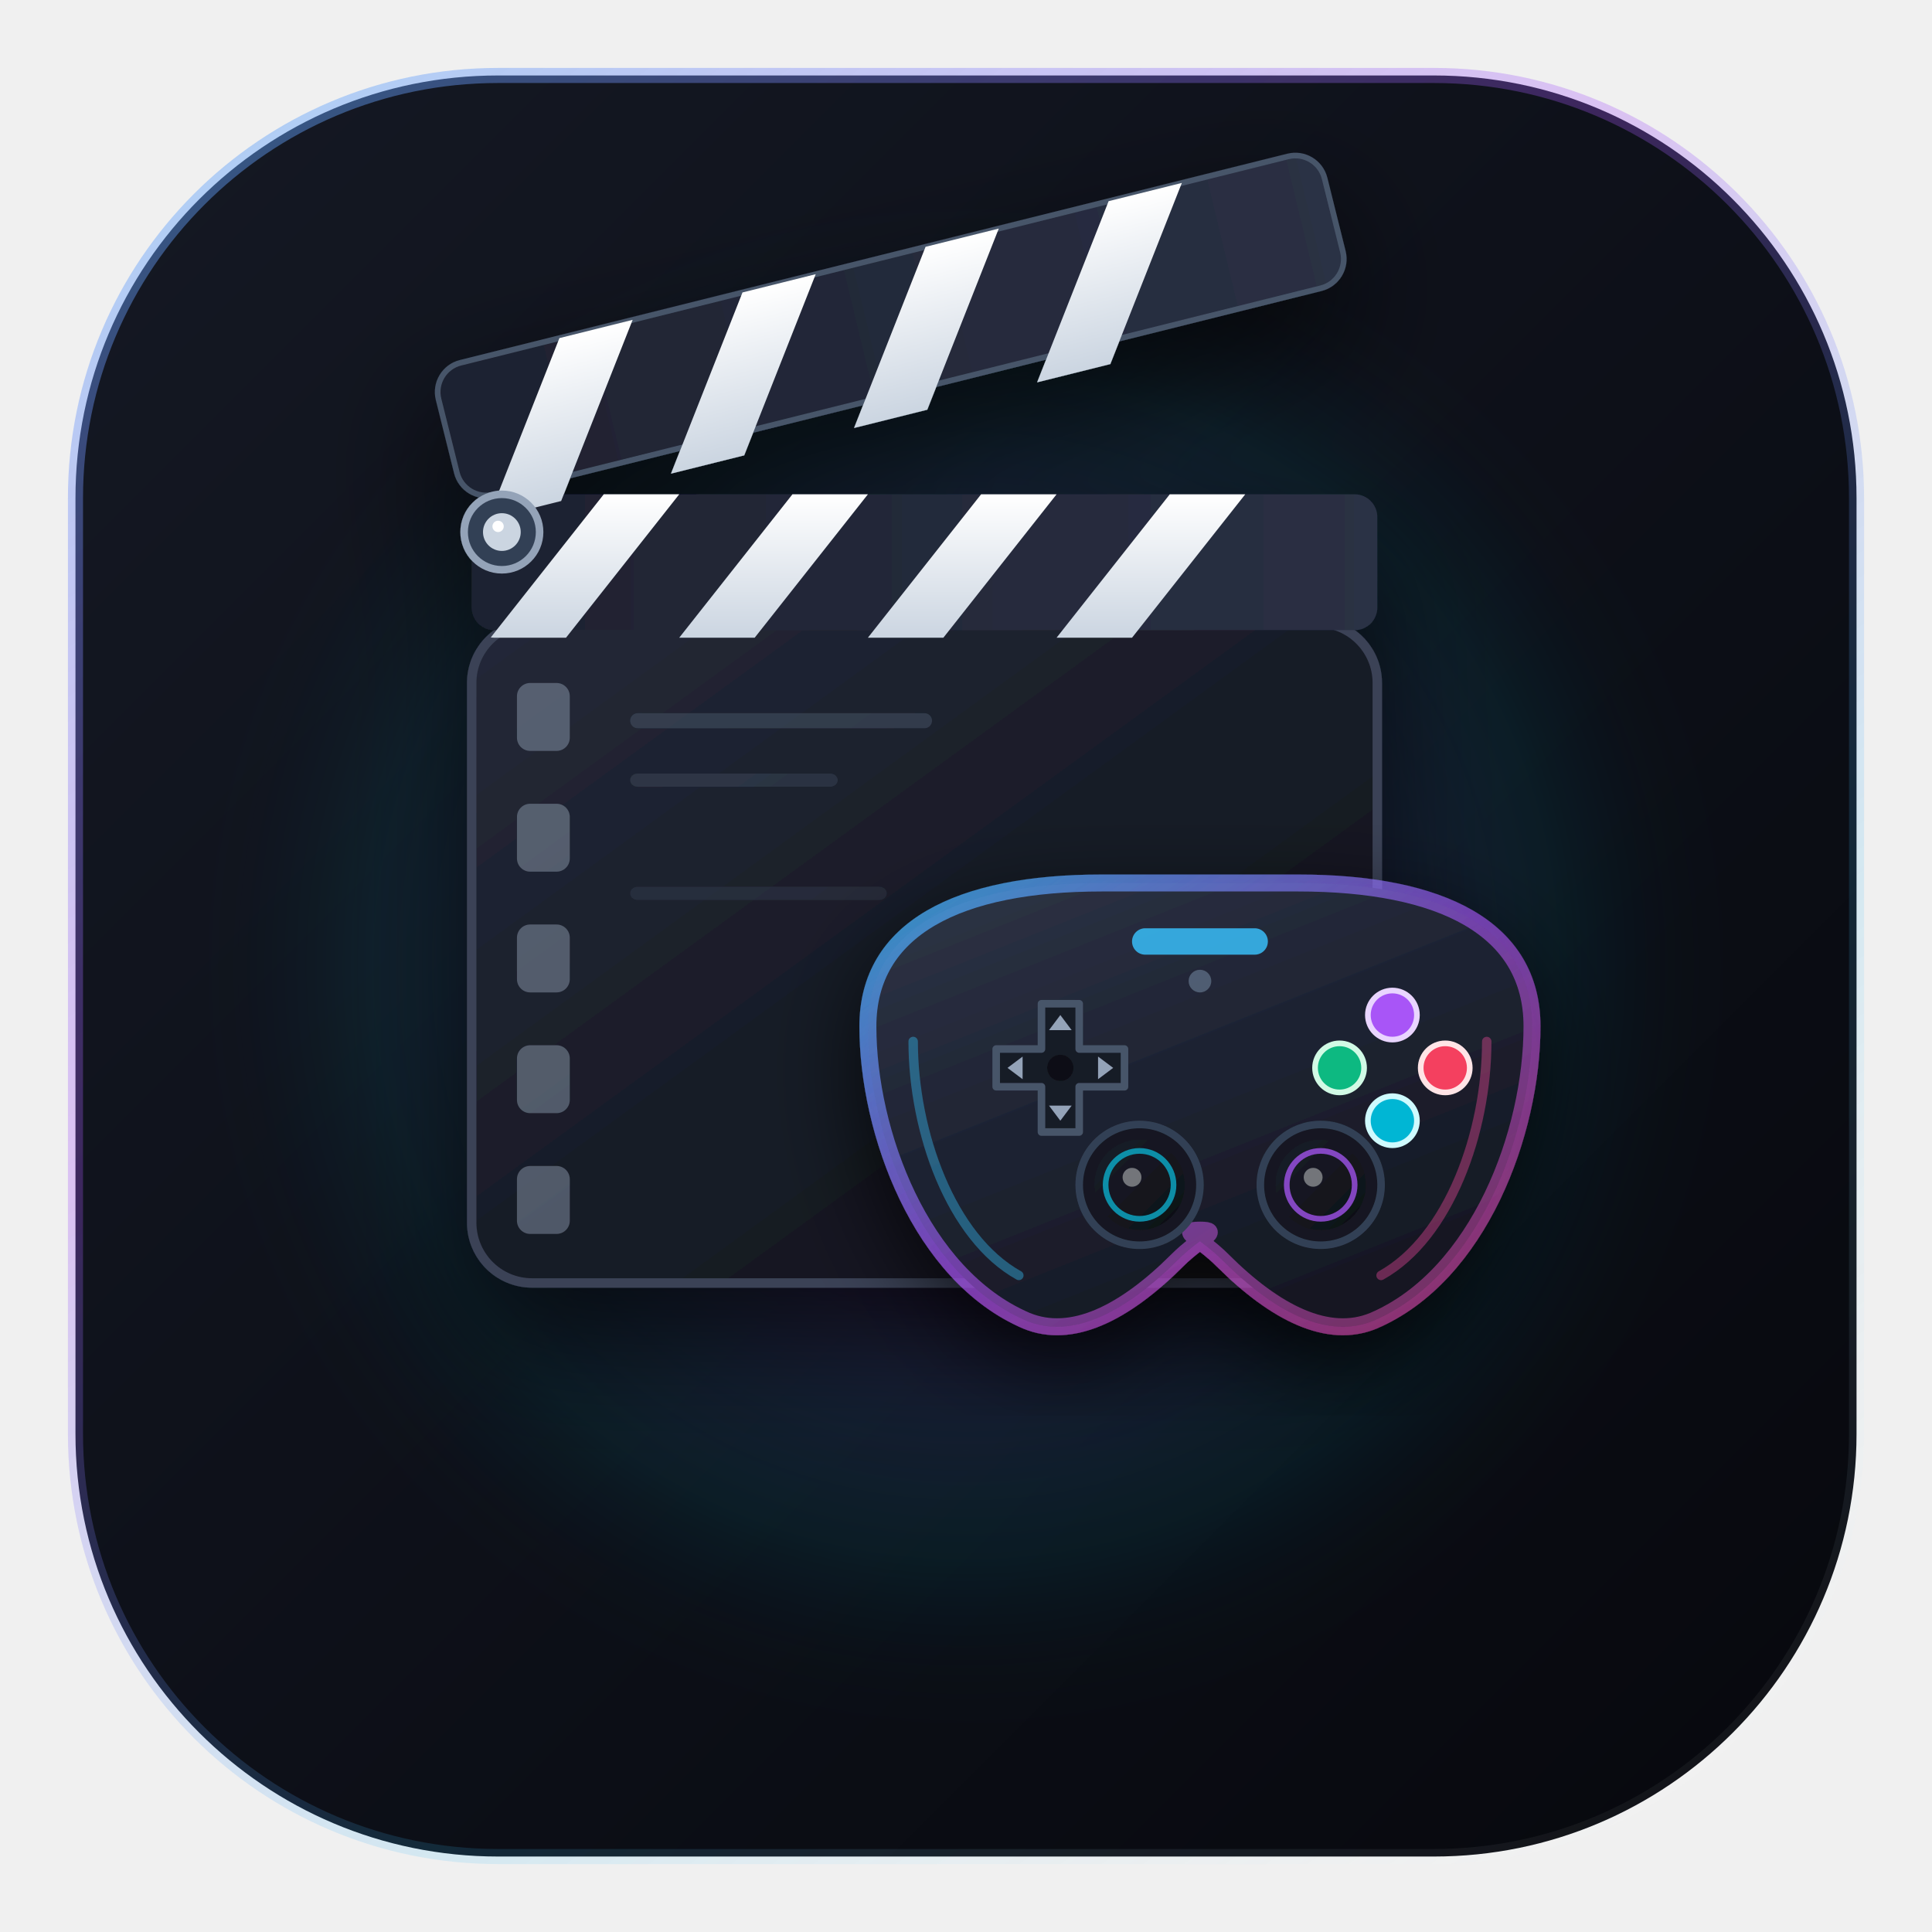
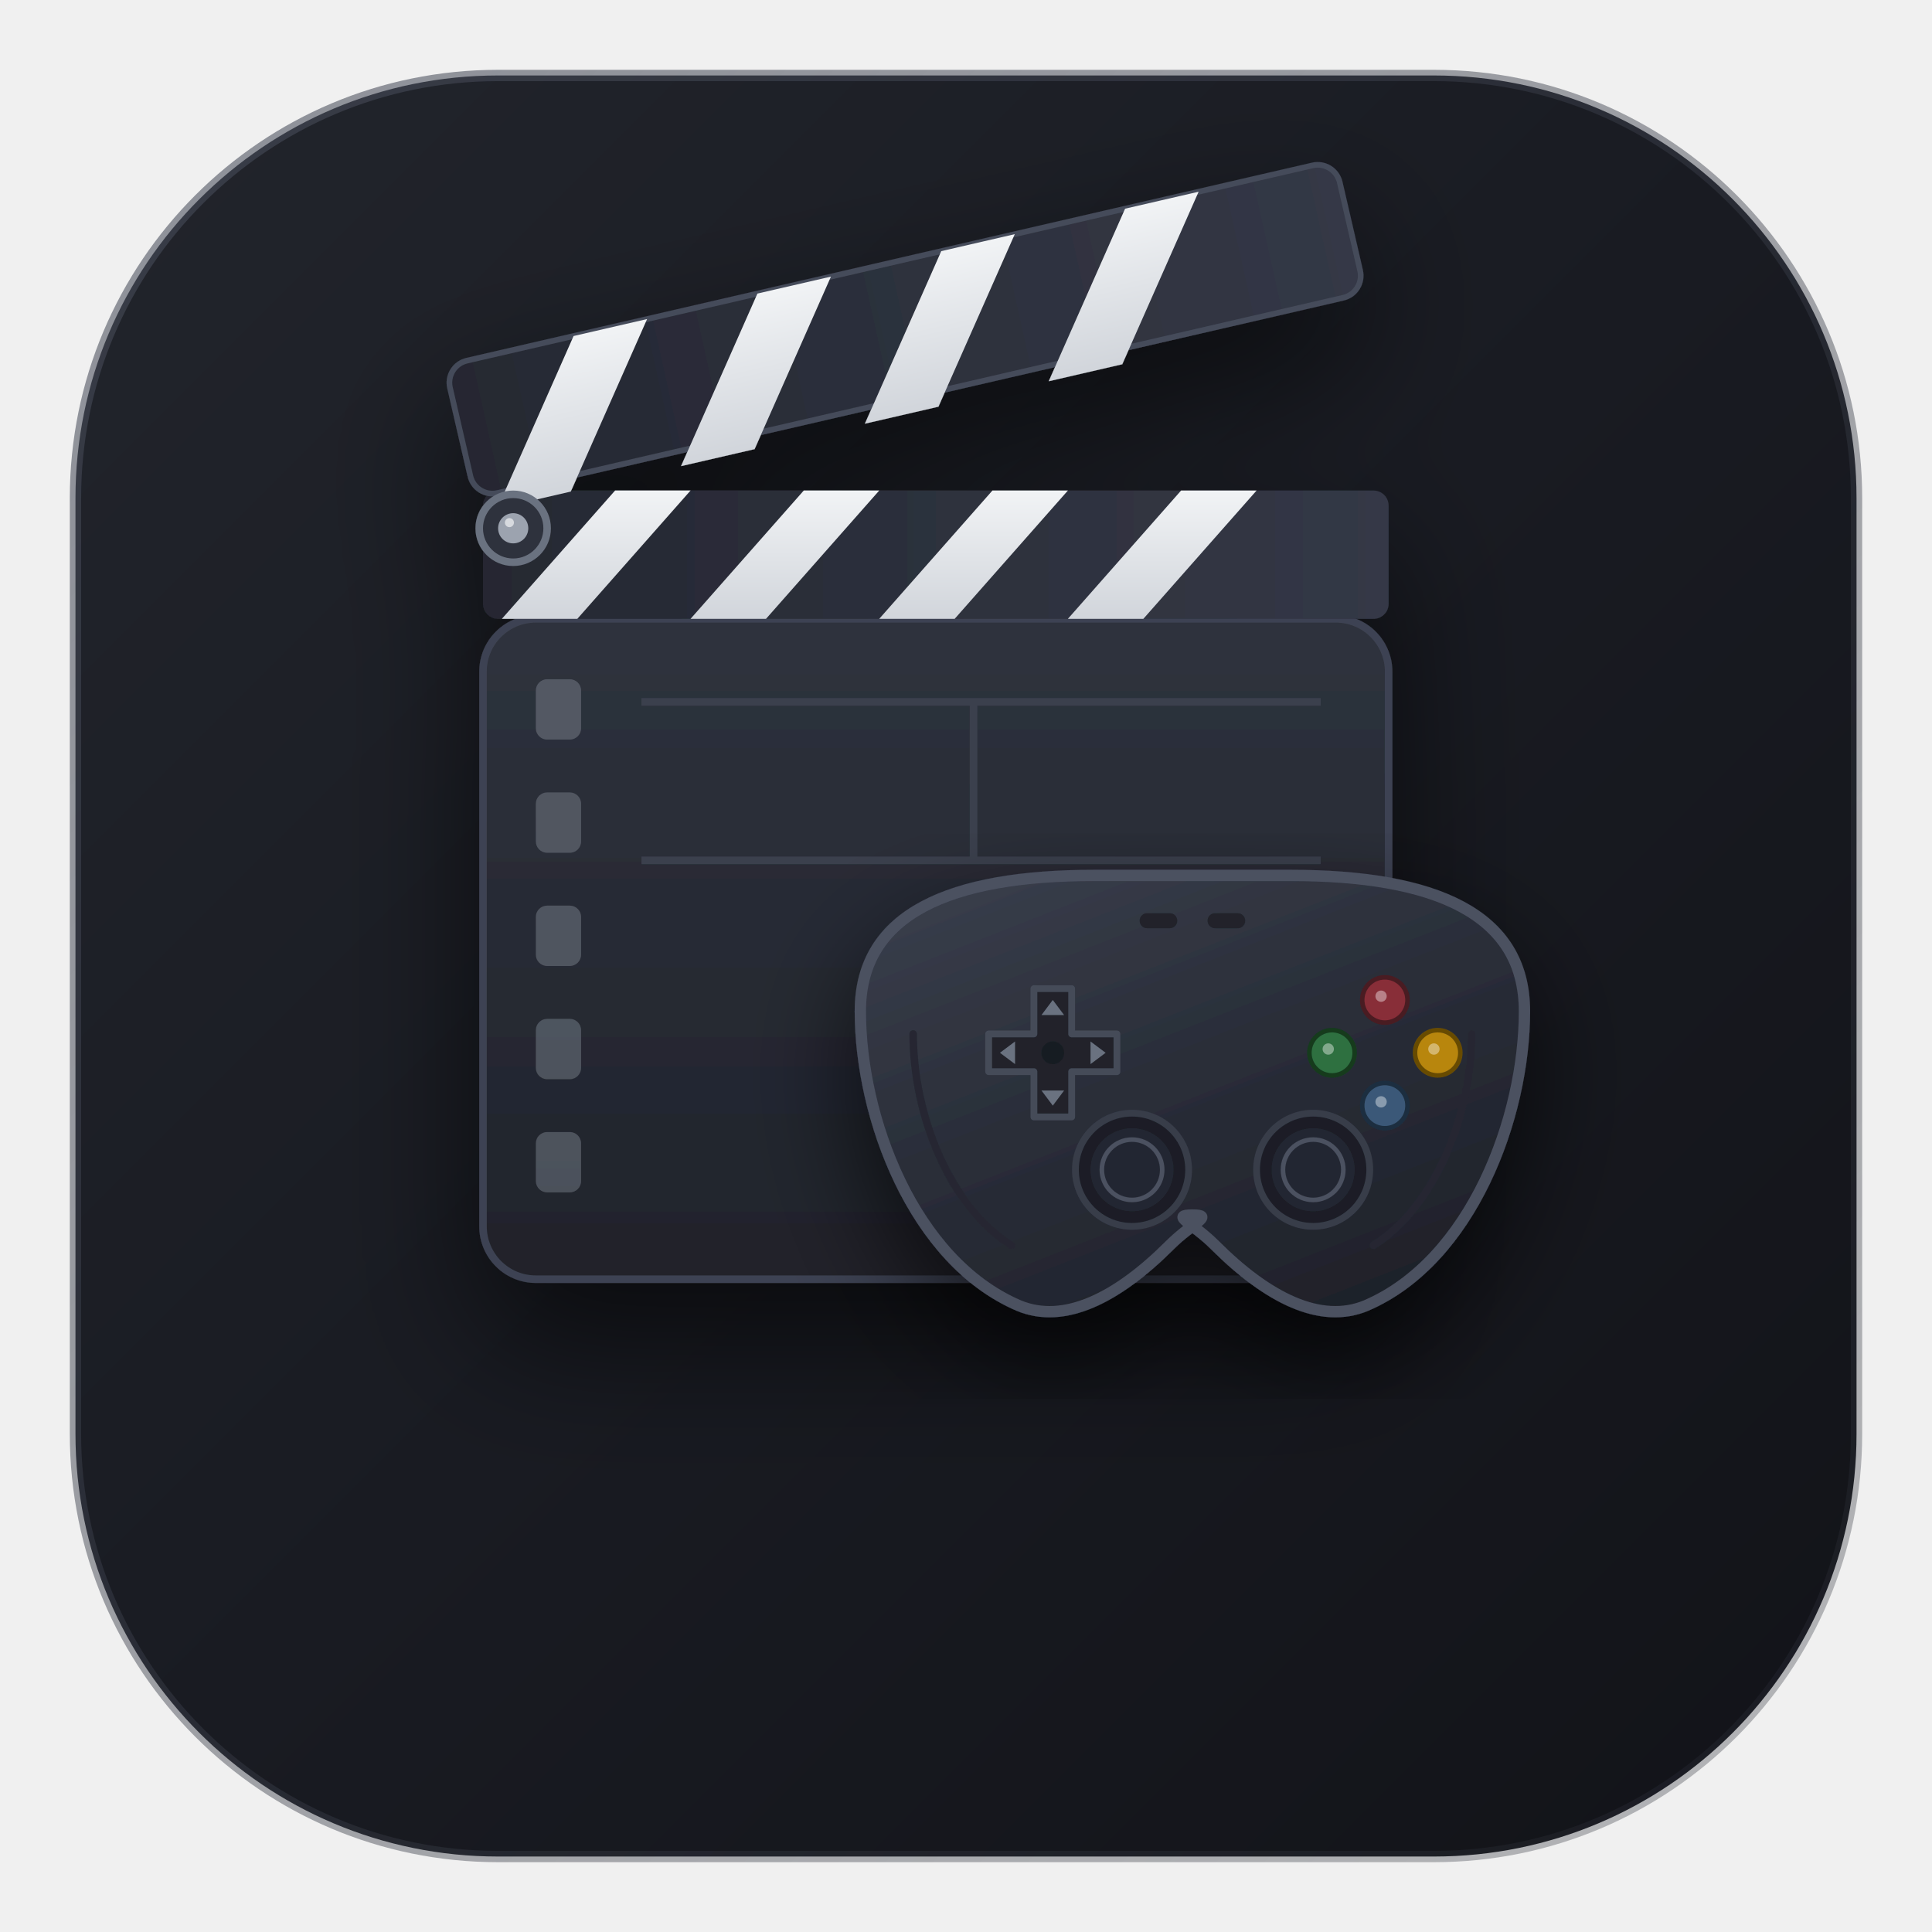
<svg xmlns="http://www.w3.org/2000/svg" viewBox="0 0 512 512" width="100%" height="100%">
  <defs>
-     <linearGradient id="bgGradient" x1="0%" y1="0%" x2="100%" y2="100%">
-       <stop offset="0%" stop-color="#151924" />
-       <stop offset="45%" stop-color="#0e111a" />
-       <stop offset="100%" stop-color="#07080d" />
+     <linearGradient id="bgClassic" x1="0%" y1="0%" x2="100%" y2="100%">
+       <stop offset="0%" stop-color="#22252c" />
+       <stop offset="50%" stop-color="#191b22" />
+       <stop offset="100%" stop-color="#121318" />
    </linearGradient>
-     <linearGradient id="rimLight" x1="15%" y1="0%" x2="85%" y2="100%">
-       <stop offset="0%" stop-color="#60a5fa" stop-opacity="0.45" />
-       <stop offset="35%" stop-color="#a855f7" stop-opacity="0.3" />
-       <stop offset="70%" stop-color="#38bdf8" stop-opacity="0.15" />
-       <stop offset="100%" stop-color="#ffffff" stop-opacity="0.04" />
+     <linearGradient id="rimClassic" x1="0%" y1="0%" x2="100%" y2="100%">
+       <stop offset="0%" stop-color="#4a4f5d" stop-opacity="0.6" />
+       <stop offset="100%" stop-color="#2a2d36" stop-opacity="0.3" />
    </linearGradient>
-     <radialGradient id="centerAura" cx="50%" cy="50%" r="50%">
-       <stop offset="0%" stop-color="#6366f1" stop-opacity="0.28" />
-       <stop offset="40%" stop-color="#8b5cf6" stop-opacity="0.18" />
-       <stop offset="75%" stop-color="#06b6d4" stop-opacity="0.08" />
-       <stop offset="100%" stop-color="#000000" stop-opacity="0" />
-     </radialGradient>
-     <linearGradient id="clapperBody" x1="0%" y1="0%" x2="100%" y2="100%">
-       <stop offset="0%" stop-color="#242938" />
-       <stop offset="50%" stop-color="#181c27" />
-       <stop offset="100%" stop-color="#11131c" />
+     <linearGradient id="clapperMatte" x1="0%" y1="0%" x2="0%" y2="100%">
+       <stop offset="0%" stop-color="#2e323d" />
+       <stop offset="100%" stop-color="#20232b" />
    </linearGradient>
-     <linearGradient id="clapperStick" x1="0%" y1="0%" x2="100%" y2="0%">
-       <stop offset="0%" stop-color="#1e2230" />
-       <stop offset="100%" stop-color="#2a3044" />
+     <linearGradient id="stickMatte" x1="0%" y1="0%" x2="100%" y2="0%">
+       <stop offset="0%" stop-color="#252832" />
+       <stop offset="100%" stop-color="#343846" />
    </linearGradient>
-     <linearGradient id="stripeWhite" x1="0%" y1="0%" x2="0%" y2="100%">
-       <stop offset="0%" stop-color="#ffffff" />
-       <stop offset="100%" stop-color="#cbd5e1" />
+     <linearGradient id="stripeClassic" x1="0%" y1="0%" x2="0%" y2="100%">
+       <stop offset="0%" stop-color="#f1f3f5" />
+       <stop offset="100%" stop-color="#d1d5db" />
    </linearGradient>
-     <linearGradient id="padBody" x1="20%" y1="0%" x2="80%" y2="100%">
-       <stop offset="0%" stop-color="#2c3244" />
-       <stop offset="40%" stop-color="#1f2433" />
-       <stop offset="100%" stop-color="#131620" />
+     <linearGradient id="padMatte" x1="20%" y1="0%" x2="80%" y2="100%">
+       <stop offset="0%" stop-color="#383d4a" />
+       <stop offset="40%" stop-color="#2b2f3a" />
+       <stop offset="100%" stop-color="#1e2129" />
    </linearGradient>
-     <linearGradient id="padBorder" x1="0%" y1="0%" x2="100%" y2="100%">
-       <stop offset="0%" stop-color="#38bdf8" stop-opacity="0.75" />
-       <stop offset="50%" stop-color="#a855f7" stop-opacity="0.6" />
-       <stop offset="100%" stop-color="#ec4899" stop-opacity="0.45" />
+     <linearGradient id="accentClassic" x1="0%" y1="0%" x2="100%" y2="100%">
+       <stop offset="0%" stop-color="#d4af37" />
+       <stop offset="100%" stop-color="#aa8524" />
    </linearGradient>
-     <linearGradient id="stickGradient" x1="0%" y1="0%" x2="100%" y2="100%">
-       <stop offset="0%" stop-color="#1b1e2a" />
-       <stop offset="100%" stop-color="#0d0f15" />
+     <linearGradient id="buttonMatte" x1="0%" y1="0%" x2="0%" y2="100%">
+       <stop offset="0%" stop-color="#474c5a" />
+       <stop offset="100%" stop-color="#2b2f3a" />
    </linearGradient>
-     <filter id="shadowDepth" x="-20%" y="-20%" width="140%" height="140%">
-       <feDropShadow dx="0" dy="14" stdDeviation="16" flood-color="#000000" flood-opacity="0.65" />
+     <filter id="naturalShadow" x="-20%" y="-20%" width="140%" height="140%">
+       <feDropShadow dx="0" dy="16" stdDeviation="18" flood-color="#000000" flood-opacity="0.6" />
    </filter>
-     <filter id="padGlow" x="-20%" y="-20%" width="140%" height="140%">
-       <feDropShadow dx="0" dy="8" stdDeviation="12" flood-color="#000000" flood-opacity="0.75" />
+     <filter id="padNaturalShadow" x="-20%" y="-20%" width="140%" height="140%">
+       <feDropShadow dx="0" dy="12" stdDeviation="14" flood-color="#000000" flood-opacity="0.65" />
    </filter>
    <clipPath id="clapperTopClip">
-       <rect x="0" y="0" width="220" height="42" rx="8" />
+       <rect x="0" y="0" width="220" height="40" rx="6" />
    </clipPath>
-     <clipPath id="clapperBottomStickClip">
-       <rect x="0" y="0" width="220" height="38" rx="6" />
+     <clipPath id="clapperBottomClip">
+       <rect x="0" y="0" width="220" height="34" rx="4" />
    </clipPath>
  </defs>
-   <rect x="20" y="20" width="472" height="472" rx="112" fill="url(#bgGradient)" />
-   <rect x="20" y="20" width="472" height="472" rx="112" fill="none" stroke="url(#rimLight)" stroke-width="4" />
-   <circle cx="256" cy="256" r="210" fill="url(#centerAura)" />
-   <g id="cinemaClapper" filter="url(#shadowDepth)" transform="translate(105, 95)">
-     <rect x="20" y="70" width="240" height="175" rx="16" fill="url(#clapperBody)" stroke="#3b4256" stroke-width="2.5" />
-     <g opacity="0.45">
-       <rect x="32" y="86" width="14" height="18" rx="3.5" fill="#94a3b8" />
-       <rect x="32" y="118" width="14" height="18" rx="3.5" fill="#94a3b8" />
-       <rect x="32" y="150" width="14" height="18" rx="3.5" fill="#94a3b8" />
-       <rect x="32" y="182" width="14" height="18" rx="3.5" fill="#94a3b8" />
-       <rect x="32" y="214" width="14" height="18" rx="3.5" fill="#94a3b8" />
+   <rect x="20" y="20" width="472" height="472" rx="112" fill="url(#bgClassic)" />
+   <rect x="20" y="20" width="472" height="472" rx="112" fill="none" stroke="url(#rimClassic)" stroke-width="3" />
+   <g id="cinemaClapper" filter="url(#naturalShadow)" transform="translate(108, 98)">
+     <rect x="20" y="66" width="240" height="175" rx="14" fill="url(#clapperMatte)" stroke="#3e4352" stroke-width="2" />
+     <g opacity="0.35">
+       <rect x="34" y="82" width="12" height="16" rx="3" fill="#9ca3af" />
+       <rect x="34" y="112" width="12" height="16" rx="3" fill="#9ca3af" />
+       <rect x="34" y="142" width="12" height="16" rx="3" fill="#9ca3af" />
+       <rect x="34" y="172" width="12" height="16" rx="3" fill="#9ca3af" />
+       <rect x="34" y="202" width="12" height="16" rx="3" fill="#9ca3af" />
    </g>
-     <rect x="62" y="94" width="80" height="4" rx="2" fill="#475569" opacity="0.5" />
-     <rect x="62" y="110" width="55" height="3.5" rx="2" fill="#475569" opacity="0.35" />
-     <rect x="62" y="140" width="68" height="3.5" rx="2" fill="#475569" opacity="0.25" />
-     <g transform="translate(20, 36)">
-       <rect x="0" y="0" width="240" height="36" rx="6" fill="url(#clapperStick)" />
-       <g clip-path="url(#clapperBottomStickClip)">
-         <polygon points="35,0 55,0 25,38 5,38" fill="url(#stripeWhite)" />
-         <polygon points="85,0 105,0 75,38 55,38" fill="url(#stripeWhite)" />
-         <polygon points="135,0 155,0 125,38 105,38" fill="url(#stripeWhite)" />
-         <polygon points="185,0 205,0 175,38 155,38" fill="url(#stripeWhite)" />
+     <line x1="62" y1="88" x2="242" y2="88" stroke="#3b404e" stroke-width="2" />
+     <line x1="62" y1="130" x2="242" y2="130" stroke="#3b404e" stroke-width="2" />
+     <line x1="150" y1="88" x2="150" y2="130" stroke="#3b404e" stroke-width="2" />
+     <g transform="translate(20, 32)">
+       <rect x="0" y="0" width="240" height="34" rx="4" fill="url(#stickMatte)" />
+       <g clip-path="url(#clapperBottomClip)">
+         <polygon points="35,0 55,0 25,34 5,34" fill="url(#stripeClassic)" />
+         <polygon points="85,0 105,0 75,34 55,34" fill="url(#stripeClassic)" />
+         <polygon points="135,0 155,0 125,34 105,34" fill="url(#stripeClassic)" />
+         <polygon points="185,0 205,0 175,34 155,34" fill="url(#stripeClassic)" />
      </g>
    </g>
-     <g transform="translate(18, 38) rotate(-14)">
-       <rect x="0" y="-36" width="242" height="36" rx="8" fill="url(#clapperStick)" stroke="#475569" stroke-width="1.5" />
+     <g transform="translate(18, 34) rotate(-13)">
+       <rect x="0" y="-36" width="242" height="36" rx="6" fill="url(#stickMatte)" stroke="#454b5a" stroke-width="1.5" />
      <g clip-path="url(#clapperTopClip)" transform="translate(0, -36)">
-         <polygon points="35,0 55,0 25,42 5,42" fill="url(#stripeWhite)" />
-         <polygon points="85,0 105,0 75,42 55,42" fill="url(#stripeWhite)" />
-         <polygon points="135,0 155,0 125,42 105,42" fill="url(#stripeWhite)" />
-         <polygon points="185,0 205,0 175,42 155,42" fill="url(#stripeWhite)" />
+         <polygon points="35,0 55,0 25,40 5,40" fill="url(#stripeClassic)" />
+         <polygon points="85,0 105,0 75,40 55,40" fill="url(#stripeClassic)" />
+         <polygon points="135,0 155,0 125,40 105,40" fill="url(#stripeClassic)" />
+         <polygon points="185,0 205,0 175,40 155,40" fill="url(#stripeClassic)" />
      </g>
    </g>
-     <circle cx="28" cy="46" r="10" fill="#334155" stroke="#94a3b8" stroke-width="2" />
-     <circle cx="28" cy="46" r="5" fill="#cbd5e1" />
-     <circle cx="27" cy="44.5" r="1.5" fill="#ffffff" />
+     <circle cx="28" cy="42" r="9" fill="#2d313c" stroke="#6b7280" stroke-width="2" />
+     <circle cx="28" cy="42" r="4" fill="#9ca3af" />
+     <circle cx="27" cy="40.5" r="1.2" fill="#ffffff" opacity="0.6" />
  </g>
-   <g id="gamepad" filter="url(#padGlow)" transform="translate(178, 222)">
-     <path d="M 52 50               C 52 24, 76 12, 114 12               L 166 12               C 204 12, 228 24, 228 50               C 228 78, 214 116, 186 128               C 174 133, 160 126, 146 112               C 140 106, 134 104, 140 104               C 146 104, 140 106, 134 112               C 120 126, 106 133, 94 128               C 66 116, 52 78, 52 50 Z" fill="url(#padBody)" stroke="url(#padBorder)" stroke-width="4.5" stroke-linejoin="round" />
-     <path d="M 64 54 C 64 78, 74 106, 92 116" fill="none" stroke="#38bdf8" stroke-width="2.5" stroke-linecap="round" opacity="0.4" />
-     <path d="M 216 54 C 216 78, 206 106, 188 116" fill="none" stroke="#ec4899" stroke-width="2.5" stroke-linecap="round" opacity="0.4" />
-     <rect x="122" y="24" width="36" height="7" rx="3.5" fill="#38bdf8" opacity="0.85" />
-     <circle cx="140" cy="38" r="3" fill="#64748b" opacity="0.7" />
+   <g id="gamepad" filter="url(#padNaturalShadow)" transform="translate(176, 218)">
+     <path d="M 52 50               C 52 24, 76 14, 114 14               L 166 14               C 204 14, 228 24, 228 50               C 228 78, 214 116, 186 128               C 174 133, 160 126, 146 112               C 140 106, 134 104, 140 104               C 146 104, 140 106, 134 112               C 120 126, 106 133, 94 128               C 66 116, 52 78, 52 50 Z" fill="url(#padMatte)" stroke="#4b5161" stroke-width="3" stroke-linejoin="round" />
+     <path d="M 66 56 C 66 78, 76 102, 92 112" fill="none" stroke="#252832" stroke-width="2" stroke-linecap="round" />
+     <path d="M 214 56 C 214 78, 204 102, 188 112" fill="none" stroke="#252832" stroke-width="2" stroke-linecap="round" />
+     <rect x="126" y="24" width="10" height="4" rx="2" fill="#20232a" />
+     <rect x="144" y="24" width="10" height="4" rx="2" fill="#20232a" />
    <g transform="translate(86, 44)">
-       <path d="M 12 0                 L 22 0                 L 22 12                 L 34 12                 L 34 22                 L 22 22                 L 22 34                 L 12 34                 L 12 22                 L 0 22                 L 0 12                 L 12 12 Z" fill="#181c28" stroke="#475569" stroke-width="2" stroke-linejoin="round" />
-       <polygon points="17,3 14,7 20,7" fill="#94a3b8" />
-       <polygon points="17,31 14,27 20,27" fill="#94a3b8" />
-       <polygon points="3,17 7,14 7,20" fill="#94a3b8" />
-       <polygon points="31,17 27,14 27,20" fill="#94a3b8" />
-       <circle cx="17" cy="17" r="3.5" fill="#0f1118" />
+       <path d="M 12 0                 L 22 0                 L 22 12                 L 34 12                 L 34 22                 L 22 22                 L 22 34                 L 12 34                 L 12 22                 L 0 22                 L 0 12                 L 12 12 Z" fill="#20232b" stroke="#454b59" stroke-width="1.8" stroke-linejoin="round" />
+       <polygon points="17,3 14,7 20,7" fill="#6b7280" />
+       <polygon points="17,31 14,27 20,27" fill="#6b7280" />
+       <polygon points="3,17 7,14 7,20" fill="#6b7280" />
+       <polygon points="31,17 27,14 27,20" fill="#6b7280" />
+       <circle cx="17" cy="17" r="3" fill="#181a20" />
    </g>
    <g transform="translate(174, 44)">
-       <circle cx="17" cy="3" r="6.5" fill="#a855f7" stroke="#e9d5ff" stroke-width="1.5" />
-       <circle cx="31" cy="17" r="6.5" fill="#f43f5e" stroke="#ffe4e6" stroke-width="1.5" />
-       <circle cx="17" cy="31" r="6.5" fill="#06b6d4" stroke="#cffafe" stroke-width="1.5" />
-       <circle cx="3" cy="17" r="6.5" fill="#10b981" stroke="#d1fae5" stroke-width="1.5" />
+       <circle cx="17" cy="3" r="6" fill="#882d38" stroke="#4a1c22" stroke-width="1.2" />
+       <circle cx="16" cy="2" r="1.5" fill="#ffffff" opacity="0.4" />
+       <circle cx="31" cy="17" r="6" fill="#b8860b" stroke="#684c06" stroke-width="1.2" />
+       <circle cx="30" cy="16" r="1.5" fill="#ffffff" opacity="0.4" />
+       <circle cx="17" cy="31" r="6" fill="#3b5978" stroke="#1d2e40" stroke-width="1.2" />
+       <circle cx="16" cy="30" r="1.5" fill="#ffffff" opacity="0.4" />
+       <circle cx="3" cy="17" r="6" fill="#2e6f40" stroke="#143b1f" stroke-width="1.2" />
+       <circle cx="2" cy="16" r="1.5" fill="#ffffff" opacity="0.4" />
    </g>
    <g transform="translate(108, 76)">
-       <circle cx="16" cy="16" r="16" fill="#151822" stroke="#334155" stroke-width="2" />
-       <circle cx="16" cy="16" r="12" fill="url(#stickGradient)" />
-       <circle cx="16" cy="16" r="9" fill="none" stroke="#06b6d4" stroke-width="1.5" opacity="0.75" />
-       <circle cx="14" cy="14" r="2.5" fill="#ffffff" opacity="0.4" />
+       <circle cx="16" cy="16" r="15" fill="#1b1e26" stroke="#373c49" stroke-width="1.8" />
+       <circle cx="16" cy="16" r="11" fill="#242833" />
+       <circle cx="16" cy="16" r="8" fill="none" stroke="#4b5161" stroke-width="1.2" />
    </g>
    <g transform="translate(156, 76)">
-       <circle cx="16" cy="16" r="16" fill="#151822" stroke="#334155" stroke-width="2" />
-       <circle cx="16" cy="16" r="12" fill="url(#stickGradient)" />
-       <circle cx="16" cy="16" r="9" fill="none" stroke="#a855f7" stroke-width="1.5" opacity="0.75" />
-       <circle cx="14" cy="14" r="2.5" fill="#ffffff" opacity="0.4" />
+       <circle cx="16" cy="16" r="15" fill="#1b1e26" stroke="#373c49" stroke-width="1.8" />
+       <circle cx="16" cy="16" r="11" fill="#242833" />
+       <circle cx="16" cy="16" r="8" fill="none" stroke="#4b5161" stroke-width="1.2" />
    </g>
  </g>
</svg>
